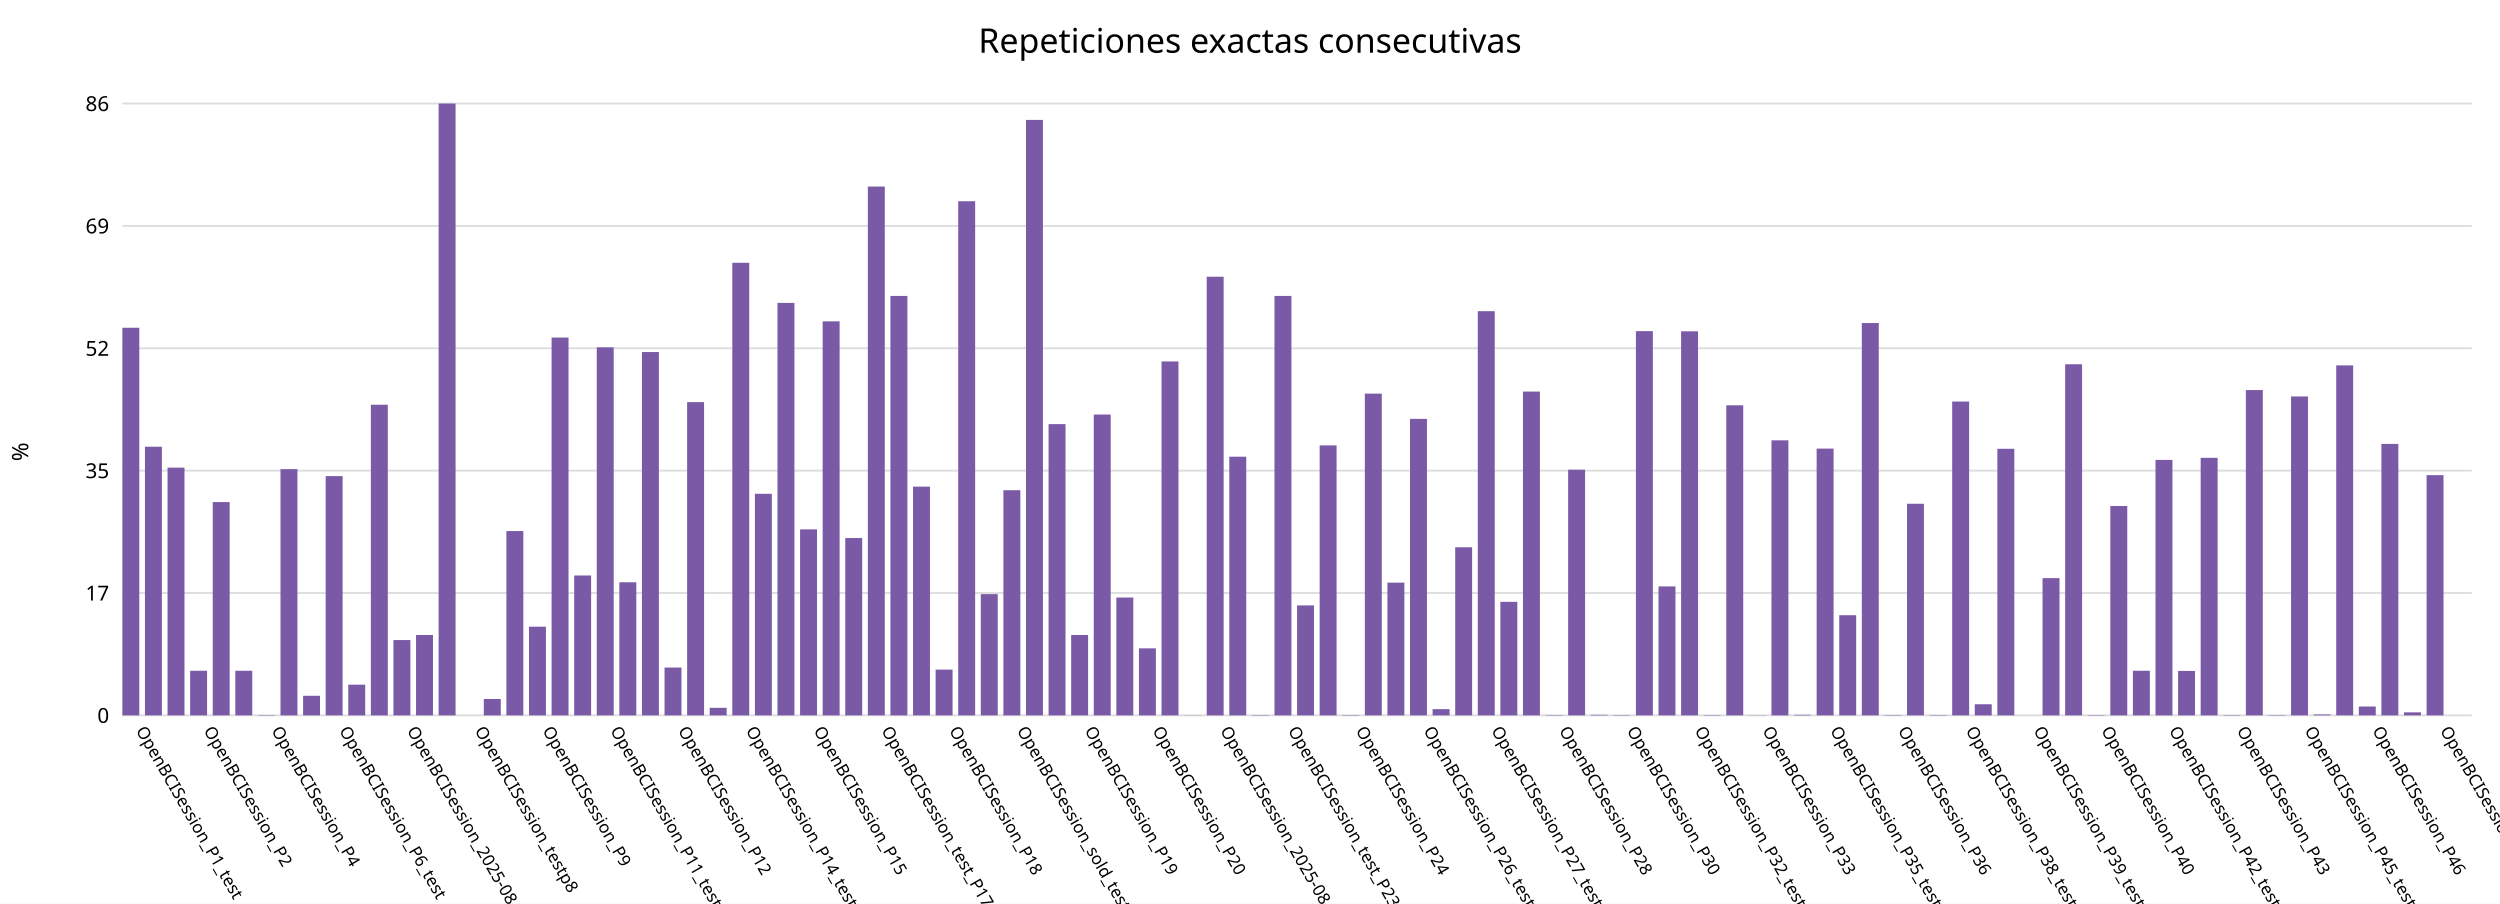
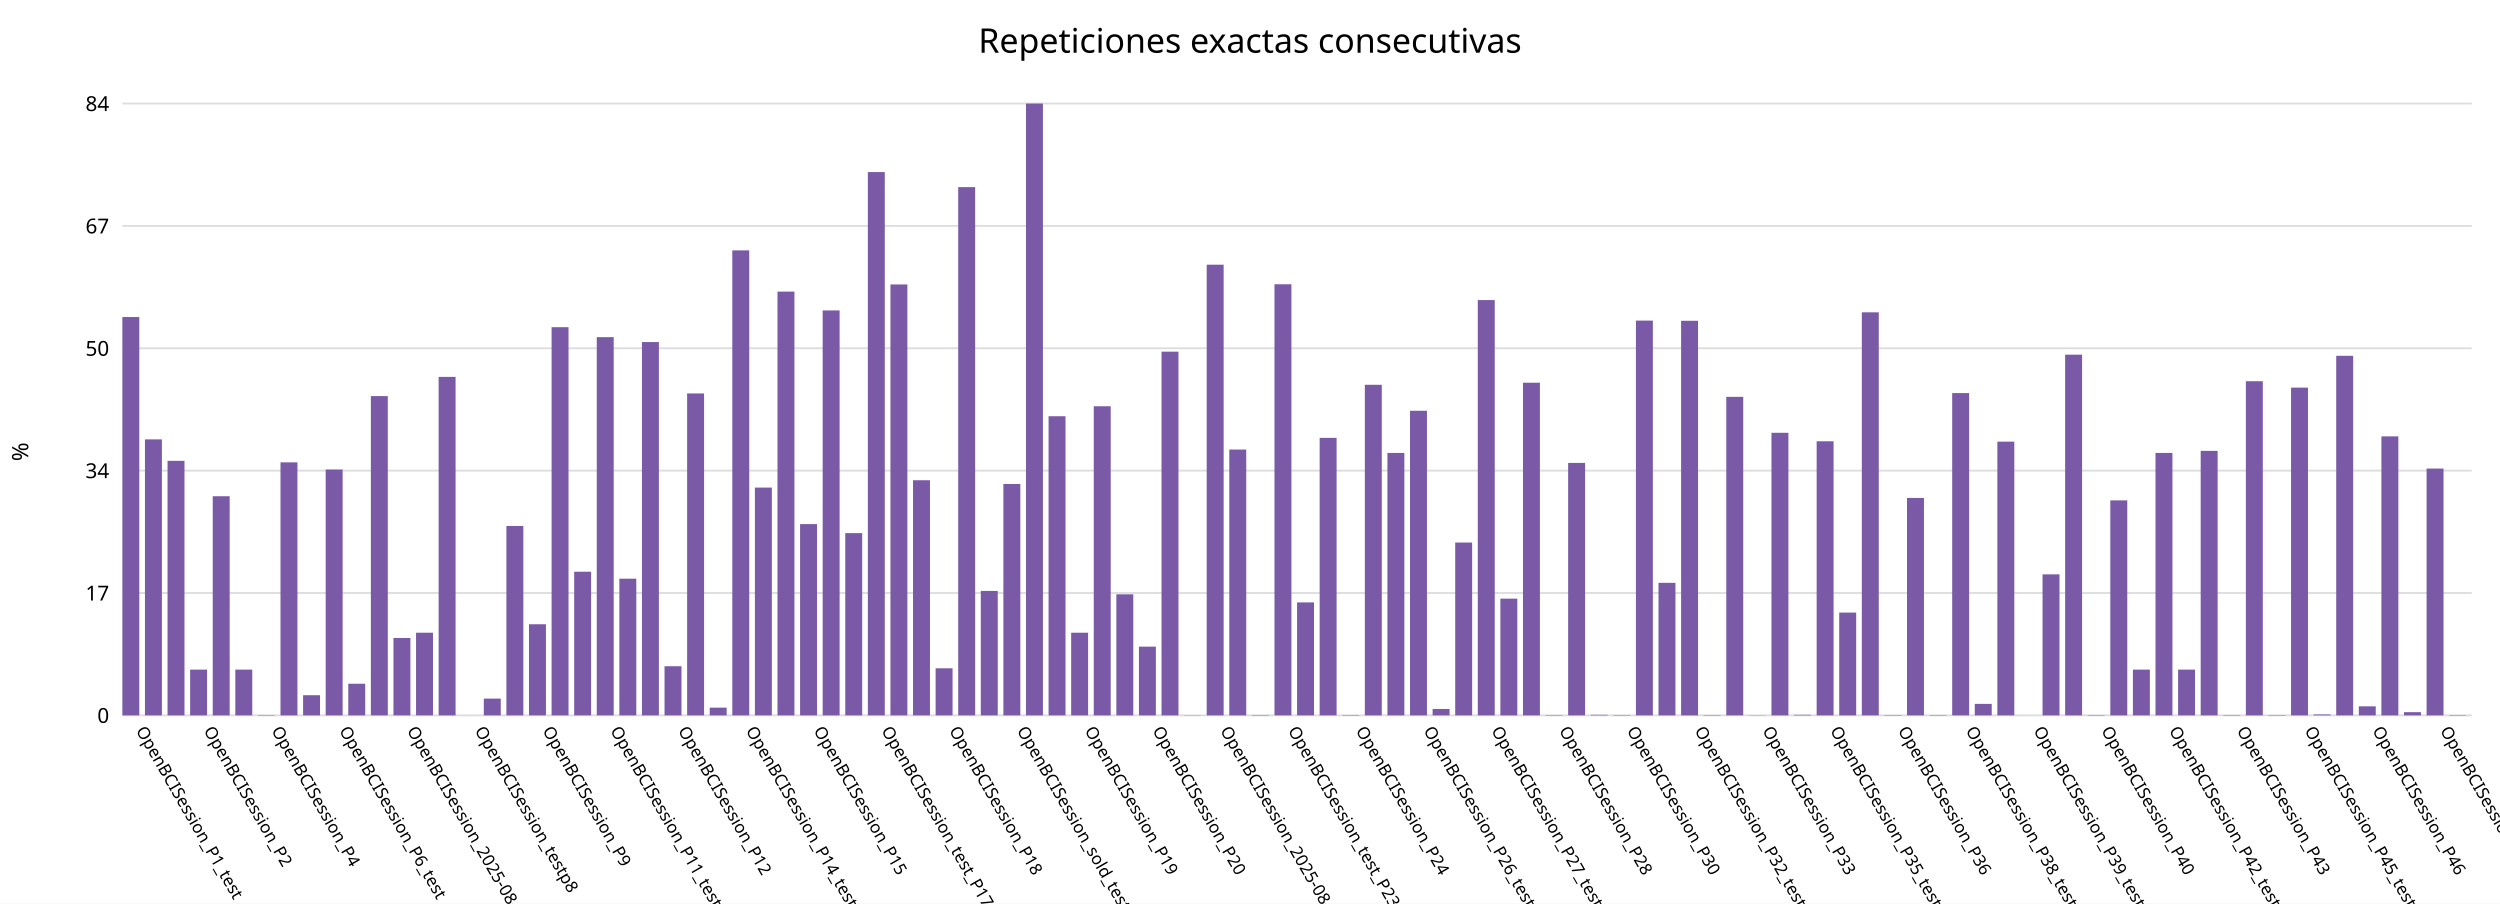
<svg xmlns="http://www.w3.org/2000/svg" width="1328" height="480">
  <rect width="100%" height="100%" fill="white" />
  <text x="664.0" y="28" text-anchor="middle" font-family="sans-serif" font-size="18">Repeticiones exactas consecutivas</text>
  <text transform="translate(15,240.0) rotate(-90)" text-anchor="middle" font-family="sans-serif" font-size="12">%</text>
  <g font-family="sans-serif">
    <line x1="65" y1="380.0" x2="1313" y2="380.0" stroke="#ddd" />
    <text x="58" y="384.0" text-anchor="end" font-size="11">0</text>
    <line x1="65" y1="315.0" x2="1313" y2="315.0" stroke="#ddd" />
    <text x="58" y="319.0" text-anchor="end" font-size="11">17</text>
    <line x1="65" y1="250.0" x2="1313" y2="250.0" stroke="#ddd" />
-     <text x="58" y="254.0" text-anchor="end" font-size="11">35</text>
+     <text x="58" y="254.0" text-anchor="end" font-size="11">34</text>
    <line x1="65" y1="185.0" x2="1313" y2="185.0" stroke="#ddd" />
-     <text x="58" y="189.0" text-anchor="end" font-size="11">52</text>
+     <text x="58" y="189.0" text-anchor="end" font-size="11">50</text>
    <line x1="65" y1="120.0" x2="1313" y2="120.0" stroke="#ddd" />
-     <text x="58" y="124.0" text-anchor="end" font-size="11">69</text>
+     <text x="58" y="124.0" text-anchor="end" font-size="11">67</text>
    <line x1="65" y1="55.0" x2="1313" y2="55.0" stroke="#ddd" />
-     <text x="58" y="59.0" text-anchor="end" font-size="11">86</text>
-     <rect x="65" y="174.1" width="9" height="205.9" fill="#7a5aa6" />
-     <rect x="77" y="237.3" width="9" height="142.7" fill="#7a5aa6" />
-     <rect x="89" y="248.4" width="9" height="131.6" fill="#7a5aa6" />
-     <rect x="101" y="356.3" width="9" height="23.7" fill="#7a5aa6" />
-     <rect x="113" y="266.7" width="9" height="113.3" fill="#7a5aa6" />
-     <rect x="125" y="356.3" width="9" height="23.7" fill="#7a5aa6" />
+     <text x="58" y="59.0" text-anchor="end" font-size="11">84</text>
+     <rect x="65" y="168.4" width="9" height="211.6" fill="#7a5aa6" />
+     <rect x="77" y="233.4" width="9" height="146.6" fill="#7a5aa6" />
+     <rect x="89" y="244.8" width="9" height="135.2" fill="#7a5aa6" />
+     <rect x="101" y="355.7" width="9" height="24.3" fill="#7a5aa6" />
+     <rect x="113" y="263.6" width="9" height="116.4" fill="#7a5aa6" />
+     <rect x="125" y="355.7" width="9" height="24.3" fill="#7a5aa6" />
    <rect x="137" y="379.8" width="9" height="0.2" fill="#7a5aa6" />
-     <rect x="149" y="249.2" width="9" height="130.8" fill="#7a5aa6" />
-     <rect x="161" y="369.6" width="9" height="10.4" fill="#7a5aa6" />
-     <rect x="173" y="252.9" width="9" height="127.1" fill="#7a5aa6" />
-     <rect x="185" y="363.7" width="9" height="16.3" fill="#7a5aa6" />
-     <rect x="197" y="215.0" width="9" height="165.0" fill="#7a5aa6" />
-     <rect x="209" y="340.0" width="9" height="40.0" fill="#7a5aa6" />
-     <rect x="221" y="337.3" width="9" height="42.7" fill="#7a5aa6" />
-     <rect x="233" y="55.0" width="9" height="325.0" fill="#7a5aa6" />
+     <rect x="149" y="245.6" width="9" height="134.4" fill="#7a5aa6" />
+     <rect x="161" y="369.3" width="9" height="10.7" fill="#7a5aa6" />
+     <rect x="173" y="249.4" width="9" height="130.6" fill="#7a5aa6" />
+     <rect x="185" y="363.2" width="9" height="16.8" fill="#7a5aa6" />
+     <rect x="197" y="210.4" width="9" height="169.6" fill="#7a5aa6" />
+     <rect x="209" y="338.9" width="9" height="41.1" fill="#7a5aa6" />
+     <rect x="221" y="336.1" width="9" height="43.9" fill="#7a5aa6" />
+     <rect x="233" y="200.2" width="9" height="179.8" fill="#7a5aa6" />
    <rect x="245" y="380.0" width="9" height="0.0" fill="#7a5aa6" />
-     <rect x="257" y="371.3" width="9" height="8.7" fill="#7a5aa6" />
-     <rect x="269" y="282.1" width="9" height="97.9" fill="#7a5aa6" />
-     <rect x="281" y="332.9" width="9" height="47.1" fill="#7a5aa6" />
-     <rect x="293" y="179.3" width="9" height="200.7" fill="#7a5aa6" />
-     <rect x="305" y="305.7" width="9" height="74.3" fill="#7a5aa6" />
-     <rect x="317" y="184.5" width="9" height="195.5" fill="#7a5aa6" />
-     <rect x="329" y="309.3" width="9" height="70.7" fill="#7a5aa6" />
-     <rect x="341" y="187.0" width="9" height="193.0" fill="#7a5aa6" />
-     <rect x="353" y="354.6" width="9" height="25.4" fill="#7a5aa6" />
-     <rect x="365" y="213.6" width="9" height="166.4" fill="#7a5aa6" />
-     <rect x="377" y="376.0" width="9" height="4.0" fill="#7a5aa6" />
-     <rect x="389" y="139.6" width="9" height="240.4" fill="#7a5aa6" />
-     <rect x="401" y="262.3" width="9" height="117.7" fill="#7a5aa6" />
-     <rect x="413" y="160.9" width="9" height="219.1" fill="#7a5aa6" />
-     <rect x="425" y="281.2" width="9" height="98.8" fill="#7a5aa6" />
-     <rect x="437" y="170.7" width="9" height="209.3" fill="#7a5aa6" />
-     <rect x="449" y="285.8" width="9" height="94.2" fill="#7a5aa6" />
-     <rect x="461" y="99.1" width="9" height="280.9" fill="#7a5aa6" />
-     <rect x="473" y="157.2" width="9" height="222.8" fill="#7a5aa6" />
-     <rect x="485" y="258.5" width="9" height="121.5" fill="#7a5aa6" />
-     <rect x="497" y="355.7" width="9" height="24.3" fill="#7a5aa6" />
-     <rect x="509" y="106.9" width="9" height="273.1" fill="#7a5aa6" />
-     <rect x="521" y="315.6" width="9" height="64.4" fill="#7a5aa6" />
-     <rect x="533" y="260.4" width="9" height="119.6" fill="#7a5aa6" />
-     <rect x="545" y="63.7" width="9" height="316.3" fill="#7a5aa6" />
-     <rect x="557" y="225.3" width="9" height="154.7" fill="#7a5aa6" />
-     <rect x="569" y="337.3" width="9" height="42.7" fill="#7a5aa6" />
-     <rect x="581" y="220.2" width="9" height="159.8" fill="#7a5aa6" />
-     <rect x="593" y="317.4" width="9" height="62.6" fill="#7a5aa6" />
-     <rect x="605" y="344.4" width="9" height="35.6" fill="#7a5aa6" />
-     <rect x="617" y="192.0" width="9" height="188.0" fill="#7a5aa6" />
+     <rect x="257" y="371.1" width="9" height="8.9" fill="#7a5aa6" />
+     <rect x="269" y="279.4" width="9" height="100.6" fill="#7a5aa6" />
+     <rect x="281" y="331.6" width="9" height="48.4" fill="#7a5aa6" />
+     <rect x="293" y="173.8" width="9" height="206.2" fill="#7a5aa6" />
+     <rect x="305" y="303.7" width="9" height="76.3" fill="#7a5aa6" />
+     <rect x="317" y="179.1" width="9" height="200.9" fill="#7a5aa6" />
+     <rect x="329" y="307.4" width="9" height="72.6" fill="#7a5aa6" />
+     <rect x="341" y="181.7" width="9" height="198.3" fill="#7a5aa6" />
+     <rect x="353" y="353.9" width="9" height="26.1" fill="#7a5aa6" />
+     <rect x="365" y="209.0" width="9" height="171.0" fill="#7a5aa6" />
+     <rect x="377" y="375.9" width="9" height="4.1" fill="#7a5aa6" />
+     <rect x="389" y="133.0" width="9" height="247.0" fill="#7a5aa6" />
+     <rect x="401" y="259.0" width="9" height="121.0" fill="#7a5aa6" />
+     <rect x="413" y="154.9" width="9" height="225.1" fill="#7a5aa6" />
+     <rect x="425" y="278.4" width="9" height="101.6" fill="#7a5aa6" />
+     <rect x="437" y="164.9" width="9" height="215.1" fill="#7a5aa6" />
+     <rect x="449" y="283.2" width="9" height="96.8" fill="#7a5aa6" />
+     <rect x="461" y="91.4" width="9" height="288.6" fill="#7a5aa6" />
+     <rect x="473" y="151.1" width="9" height="228.9" fill="#7a5aa6" />
+     <rect x="485" y="255.1" width="9" height="124.9" fill="#7a5aa6" />
+     <rect x="497" y="355.0" width="9" height="25.0" fill="#7a5aa6" />
+     <rect x="509" y="99.4" width="9" height="280.6" fill="#7a5aa6" />
+     <rect x="521" y="313.9" width="9" height="66.1" fill="#7a5aa6" />
+     <rect x="533" y="257.1" width="9" height="122.9" fill="#7a5aa6" />
+     <rect x="545" y="55.0" width="9" height="325.0" fill="#7a5aa6" />
+     <rect x="557" y="221.1" width="9" height="158.9" fill="#7a5aa6" />
+     <rect x="569" y="336.1" width="9" height="43.9" fill="#7a5aa6" />
+     <rect x="581" y="215.8" width="9" height="164.2" fill="#7a5aa6" />
+     <rect x="593" y="315.7" width="9" height="64.3" fill="#7a5aa6" />
+     <rect x="605" y="343.5" width="9" height="36.5" fill="#7a5aa6" />
+     <rect x="617" y="186.8" width="9" height="193.2" fill="#7a5aa6" />
    <rect x="629" y="379.9" width="9" height="0.1" fill="#7a5aa6" />
-     <rect x="641" y="147.0" width="9" height="233.0" fill="#7a5aa6" />
-     <rect x="653" y="242.6" width="9" height="137.4" fill="#7a5aa6" />
+     <rect x="641" y="140.6" width="9" height="239.4" fill="#7a5aa6" />
+     <rect x="653" y="238.8" width="9" height="141.2" fill="#7a5aa6" />
    <rect x="665" y="379.8" width="9" height="0.2" fill="#7a5aa6" />
-     <rect x="677" y="157.2" width="9" height="222.8" fill="#7a5aa6" />
-     <rect x="689" y="321.6" width="9" height="58.4" fill="#7a5aa6" />
-     <rect x="701" y="236.6" width="9" height="143.4" fill="#7a5aa6" />
+     <rect x="677" y="151.0" width="9" height="229.0" fill="#7a5aa6" />
+     <rect x="689" y="320.0" width="9" height="60.0" fill="#7a5aa6" />
+     <rect x="701" y="232.6" width="9" height="147.4" fill="#7a5aa6" />
    <rect x="713" y="379.8" width="9" height="0.2" fill="#7a5aa6" />
-     <rect x="725" y="209.1" width="9" height="170.9" fill="#7a5aa6" />
-     <rect x="737" y="309.5" width="9" height="70.5" fill="#7a5aa6" />
-     <rect x="749" y="222.5" width="9" height="157.5" fill="#7a5aa6" />
-     <rect x="761" y="376.7" width="9" height="3.3" fill="#7a5aa6" />
-     <rect x="773" y="290.7" width="9" height="89.3" fill="#7a5aa6" />
-     <rect x="785" y="165.3" width="9" height="214.7" fill="#7a5aa6" />
-     <rect x="797" y="319.7" width="9" height="60.3" fill="#7a5aa6" />
-     <rect x="809" y="208.0" width="9" height="172.0" fill="#7a5aa6" />
+     <rect x="725" y="204.4" width="9" height="175.6" fill="#7a5aa6" />
+     <rect x="737" y="240.6" width="9" height="139.4" fill="#7a5aa6" />
+     <rect x="749" y="218.2" width="9" height="161.8" fill="#7a5aa6" />
+     <rect x="761" y="376.6" width="9" height="3.4" fill="#7a5aa6" />
+     <rect x="773" y="288.2" width="9" height="91.8" fill="#7a5aa6" />
+     <rect x="785" y="159.4" width="9" height="220.6" fill="#7a5aa6" />
+     <rect x="797" y="318.0" width="9" height="62.0" fill="#7a5aa6" />
+     <rect x="809" y="203.3" width="9" height="176.7" fill="#7a5aa6" />
    <rect x="821" y="379.8" width="9" height="0.2" fill="#7a5aa6" />
-     <rect x="833" y="249.5" width="9" height="130.5" fill="#7a5aa6" />
+     <rect x="833" y="245.9" width="9" height="134.1" fill="#7a5aa6" />
    <rect x="845" y="379.7" width="9" height="0.3" fill="#7a5aa6" />
    <rect x="857" y="379.8" width="9" height="0.2" fill="#7a5aa6" />
-     <rect x="869" y="175.9" width="9" height="204.1" fill="#7a5aa6" />
-     <rect x="881" y="311.5" width="9" height="68.5" fill="#7a5aa6" />
-     <rect x="893" y="176.0" width="9" height="204.0" fill="#7a5aa6" />
+     <rect x="869" y="170.3" width="9" height="209.7" fill="#7a5aa6" />
+     <rect x="881" y="309.6" width="9" height="70.4" fill="#7a5aa6" />
+     <rect x="893" y="170.4" width="9" height="209.6" fill="#7a5aa6" />
    <rect x="905" y="379.8" width="9" height="0.2" fill="#7a5aa6" />
-     <rect x="917" y="215.3" width="9" height="164.7" fill="#7a5aa6" />
+     <rect x="917" y="210.8" width="9" height="169.2" fill="#7a5aa6" />
    <rect x="929" y="379.9" width="9" height="0.1" fill="#7a5aa6" />
-     <rect x="941" y="233.9" width="9" height="146.1" fill="#7a5aa6" />
+     <rect x="941" y="229.9" width="9" height="150.1" fill="#7a5aa6" />
    <rect x="953" y="379.7" width="9" height="0.3" fill="#7a5aa6" />
-     <rect x="965" y="238.3" width="9" height="141.7" fill="#7a5aa6" />
-     <rect x="977" y="326.8" width="9" height="53.2" fill="#7a5aa6" />
-     <rect x="989" y="171.6" width="9" height="208.4" fill="#7a5aa6" />
+     <rect x="965" y="234.4" width="9" height="145.6" fill="#7a5aa6" />
+     <rect x="977" y="325.4" width="9" height="54.6" fill="#7a5aa6" />
+     <rect x="989" y="165.9" width="9" height="214.1" fill="#7a5aa6" />
    <rect x="1001" y="379.8" width="9" height="0.2" fill="#7a5aa6" />
-     <rect x="1013" y="267.6" width="9" height="112.4" fill="#7a5aa6" />
+     <rect x="1013" y="264.5" width="9" height="115.5" fill="#7a5aa6" />
    <rect x="1025" y="379.8" width="9" height="0.2" fill="#7a5aa6" />
-     <rect x="1037" y="213.3" width="9" height="166.7" fill="#7a5aa6" />
-     <rect x="1049" y="374.1" width="9" height="5.9" fill="#7a5aa6" />
-     <rect x="1061" y="238.4" width="9" height="141.6" fill="#7a5aa6" />
+     <rect x="1037" y="208.8" width="9" height="171.2" fill="#7a5aa6" />
+     <rect x="1049" y="373.9" width="9" height="6.1" fill="#7a5aa6" />
+     <rect x="1061" y="234.6" width="9" height="145.4" fill="#7a5aa6" />
    <rect x="1073" y="380.0" width="9" height="0.0" fill="#7a5aa6" />
-     <rect x="1085" y="307.1" width="9" height="72.9" fill="#7a5aa6" />
-     <rect x="1097" y="193.5" width="9" height="186.5" fill="#7a5aa6" />
+     <rect x="1085" y="305.1" width="9" height="74.9" fill="#7a5aa6" />
+     <rect x="1097" y="188.4" width="9" height="191.6" fill="#7a5aa6" />
    <rect x="1109" y="379.8" width="9" height="0.2" fill="#7a5aa6" />
-     <rect x="1121" y="268.8" width="9" height="111.2" fill="#7a5aa6" />
-     <rect x="1133" y="356.3" width="9" height="23.7" fill="#7a5aa6" />
-     <rect x="1145" y="244.3" width="9" height="135.7" fill="#7a5aa6" />
-     <rect x="1157" y="356.4" width="9" height="23.6" fill="#7a5aa6" />
-     <rect x="1169" y="243.2" width="9" height="136.8" fill="#7a5aa6" />
+     <rect x="1121" y="265.8" width="9" height="114.2" fill="#7a5aa6" />
+     <rect x="1133" y="355.7" width="9" height="24.3" fill="#7a5aa6" />
+     <rect x="1145" y="240.6" width="9" height="139.4" fill="#7a5aa6" />
+     <rect x="1157" y="355.7" width="9" height="24.3" fill="#7a5aa6" />
+     <rect x="1169" y="239.5" width="9" height="140.5" fill="#7a5aa6" />
    <rect x="1181" y="379.8" width="9" height="0.2" fill="#7a5aa6" />
-     <rect x="1193" y="207.2" width="9" height="172.8" fill="#7a5aa6" />
+     <rect x="1193" y="202.5" width="9" height="177.5" fill="#7a5aa6" />
    <rect x="1205" y="379.8" width="9" height="0.2" fill="#7a5aa6" />
-     <rect x="1217" y="210.6" width="9" height="169.4" fill="#7a5aa6" />
+     <rect x="1217" y="205.9" width="9" height="174.1" fill="#7a5aa6" />
    <rect x="1229" y="379.5" width="9" height="0.5" fill="#7a5aa6" />
-     <rect x="1241" y="194.1" width="9" height="185.9" fill="#7a5aa6" />
-     <rect x="1253" y="375.3" width="9" height="4.7" fill="#7a5aa6" />
-     <rect x="1265" y="235.8" width="9" height="144.2" fill="#7a5aa6" />
-     <rect x="1277" y="378.4" width="9" height="1.6" fill="#7a5aa6" />
-     <rect x="1289" y="252.4" width="9" height="127.6" fill="#7a5aa6" />
-     <rect x="1301" y="380.0" width="9" height="0.0" fill="#7a5aa6" />
+     <rect x="1241" y="189.0" width="9" height="191.0" fill="#7a5aa6" />
+     <rect x="1253" y="375.2" width="9" height="4.8" fill="#7a5aa6" />
+     <rect x="1265" y="231.8" width="9" height="148.2" fill="#7a5aa6" />
+     <rect x="1277" y="378.3" width="9" height="1.7" fill="#7a5aa6" />
+     <rect x="1289" y="248.9" width="9" height="131.1" fill="#7a5aa6" />
+     <rect x="1301" y="379.8" width="9" height="0.2" fill="#7a5aa6" />
    <text transform="translate(72,388) rotate(60)" font-size="9">OpenBCISession_P1_test</text>
    <text transform="translate(108,388) rotate(60)" font-size="9">OpenBCISession_P2</text>
    <text transform="translate(144,388) rotate(60)" font-size="9">OpenBCISession_P4</text>
    <text transform="translate(180,388) rotate(60)" font-size="9">OpenBCISession_P6_test</text>
    <text transform="translate(216,388) rotate(60)" font-size="9">OpenBCISession_2025-08-18_13-34-02</text>
    <text transform="translate(252,388) rotate(60)" font-size="9">OpenBCISession_testp8</text>
    <text transform="translate(288,388) rotate(60)" font-size="9">OpenBCISession_P9</text>
    <text transform="translate(324,388) rotate(60)" font-size="9">OpenBCISession_P11_test</text>
    <text transform="translate(360,388) rotate(60)" font-size="9">OpenBCISession_P12</text>
    <text transform="translate(396,388) rotate(60)" font-size="9">OpenBCISession_P14_test</text>
    <text transform="translate(432,388) rotate(60)" font-size="9">OpenBCISession_P15</text>
    <text transform="translate(468,388) rotate(60)" font-size="9">OpenBCISession_test_P17</text>
    <text transform="translate(504,388) rotate(60)" font-size="9">OpenBCISession_P18</text>
    <text transform="translate(540,388) rotate(60)" font-size="9">OpenBCISession_sold_test2</text>
    <text transform="translate(576,388) rotate(60)" font-size="9">OpenBCISession_P19</text>
    <text transform="translate(612,388) rotate(60)" font-size="9">OpenBCISession_P20</text>
    <text transform="translate(648,388) rotate(60)" font-size="9">OpenBCISession_2025-08-20_15-40-13</text>
    <text transform="translate(684,388) rotate(60)" font-size="9">OpenBCISession_test_P23</text>
    <text transform="translate(720,388) rotate(60)" font-size="9">OpenBCISession_P24</text>
    <text transform="translate(756,388) rotate(60)" font-size="9">OpenBCISession_P26_test</text>
    <text transform="translate(792,388) rotate(60)" font-size="9">OpenBCISession_P27_test</text>
    <text transform="translate(828,388) rotate(60)" font-size="9">OpenBCISession_P28</text>
    <text transform="translate(864,388) rotate(60)" font-size="9">OpenBCISession_P30</text>
    <text transform="translate(900,388) rotate(60)" font-size="9">OpenBCISession_P32_test</text>
    <text transform="translate(936,388) rotate(60)" font-size="9">OpenBCISession_P33</text>
    <text transform="translate(972,388) rotate(60)" font-size="9">OpenBCISession_P35_test</text>
    <text transform="translate(1008,388) rotate(60)" font-size="9">OpenBCISession_P36</text>
    <text transform="translate(1044,388) rotate(60)" font-size="9">OpenBCISession_P38_test</text>
    <text transform="translate(1080,388) rotate(60)" font-size="9">OpenBCISession_P39_test2</text>
    <text transform="translate(1116,388) rotate(60)" font-size="9">OpenBCISession_P40</text>
    <text transform="translate(1152,388) rotate(60)" font-size="9">OpenBCISession_P42_test</text>
    <text transform="translate(1188,388) rotate(60)" font-size="9">OpenBCISession_P43</text>
    <text transform="translate(1224,388) rotate(60)" font-size="9">OpenBCISession_P45_test</text>
    <text transform="translate(1260,388) rotate(60)" font-size="9">OpenBCISession_P46</text>
    <text transform="translate(1296,388) rotate(60)" font-size="9">OpenBCISession_P48_test</text>
  </g>
</svg>
